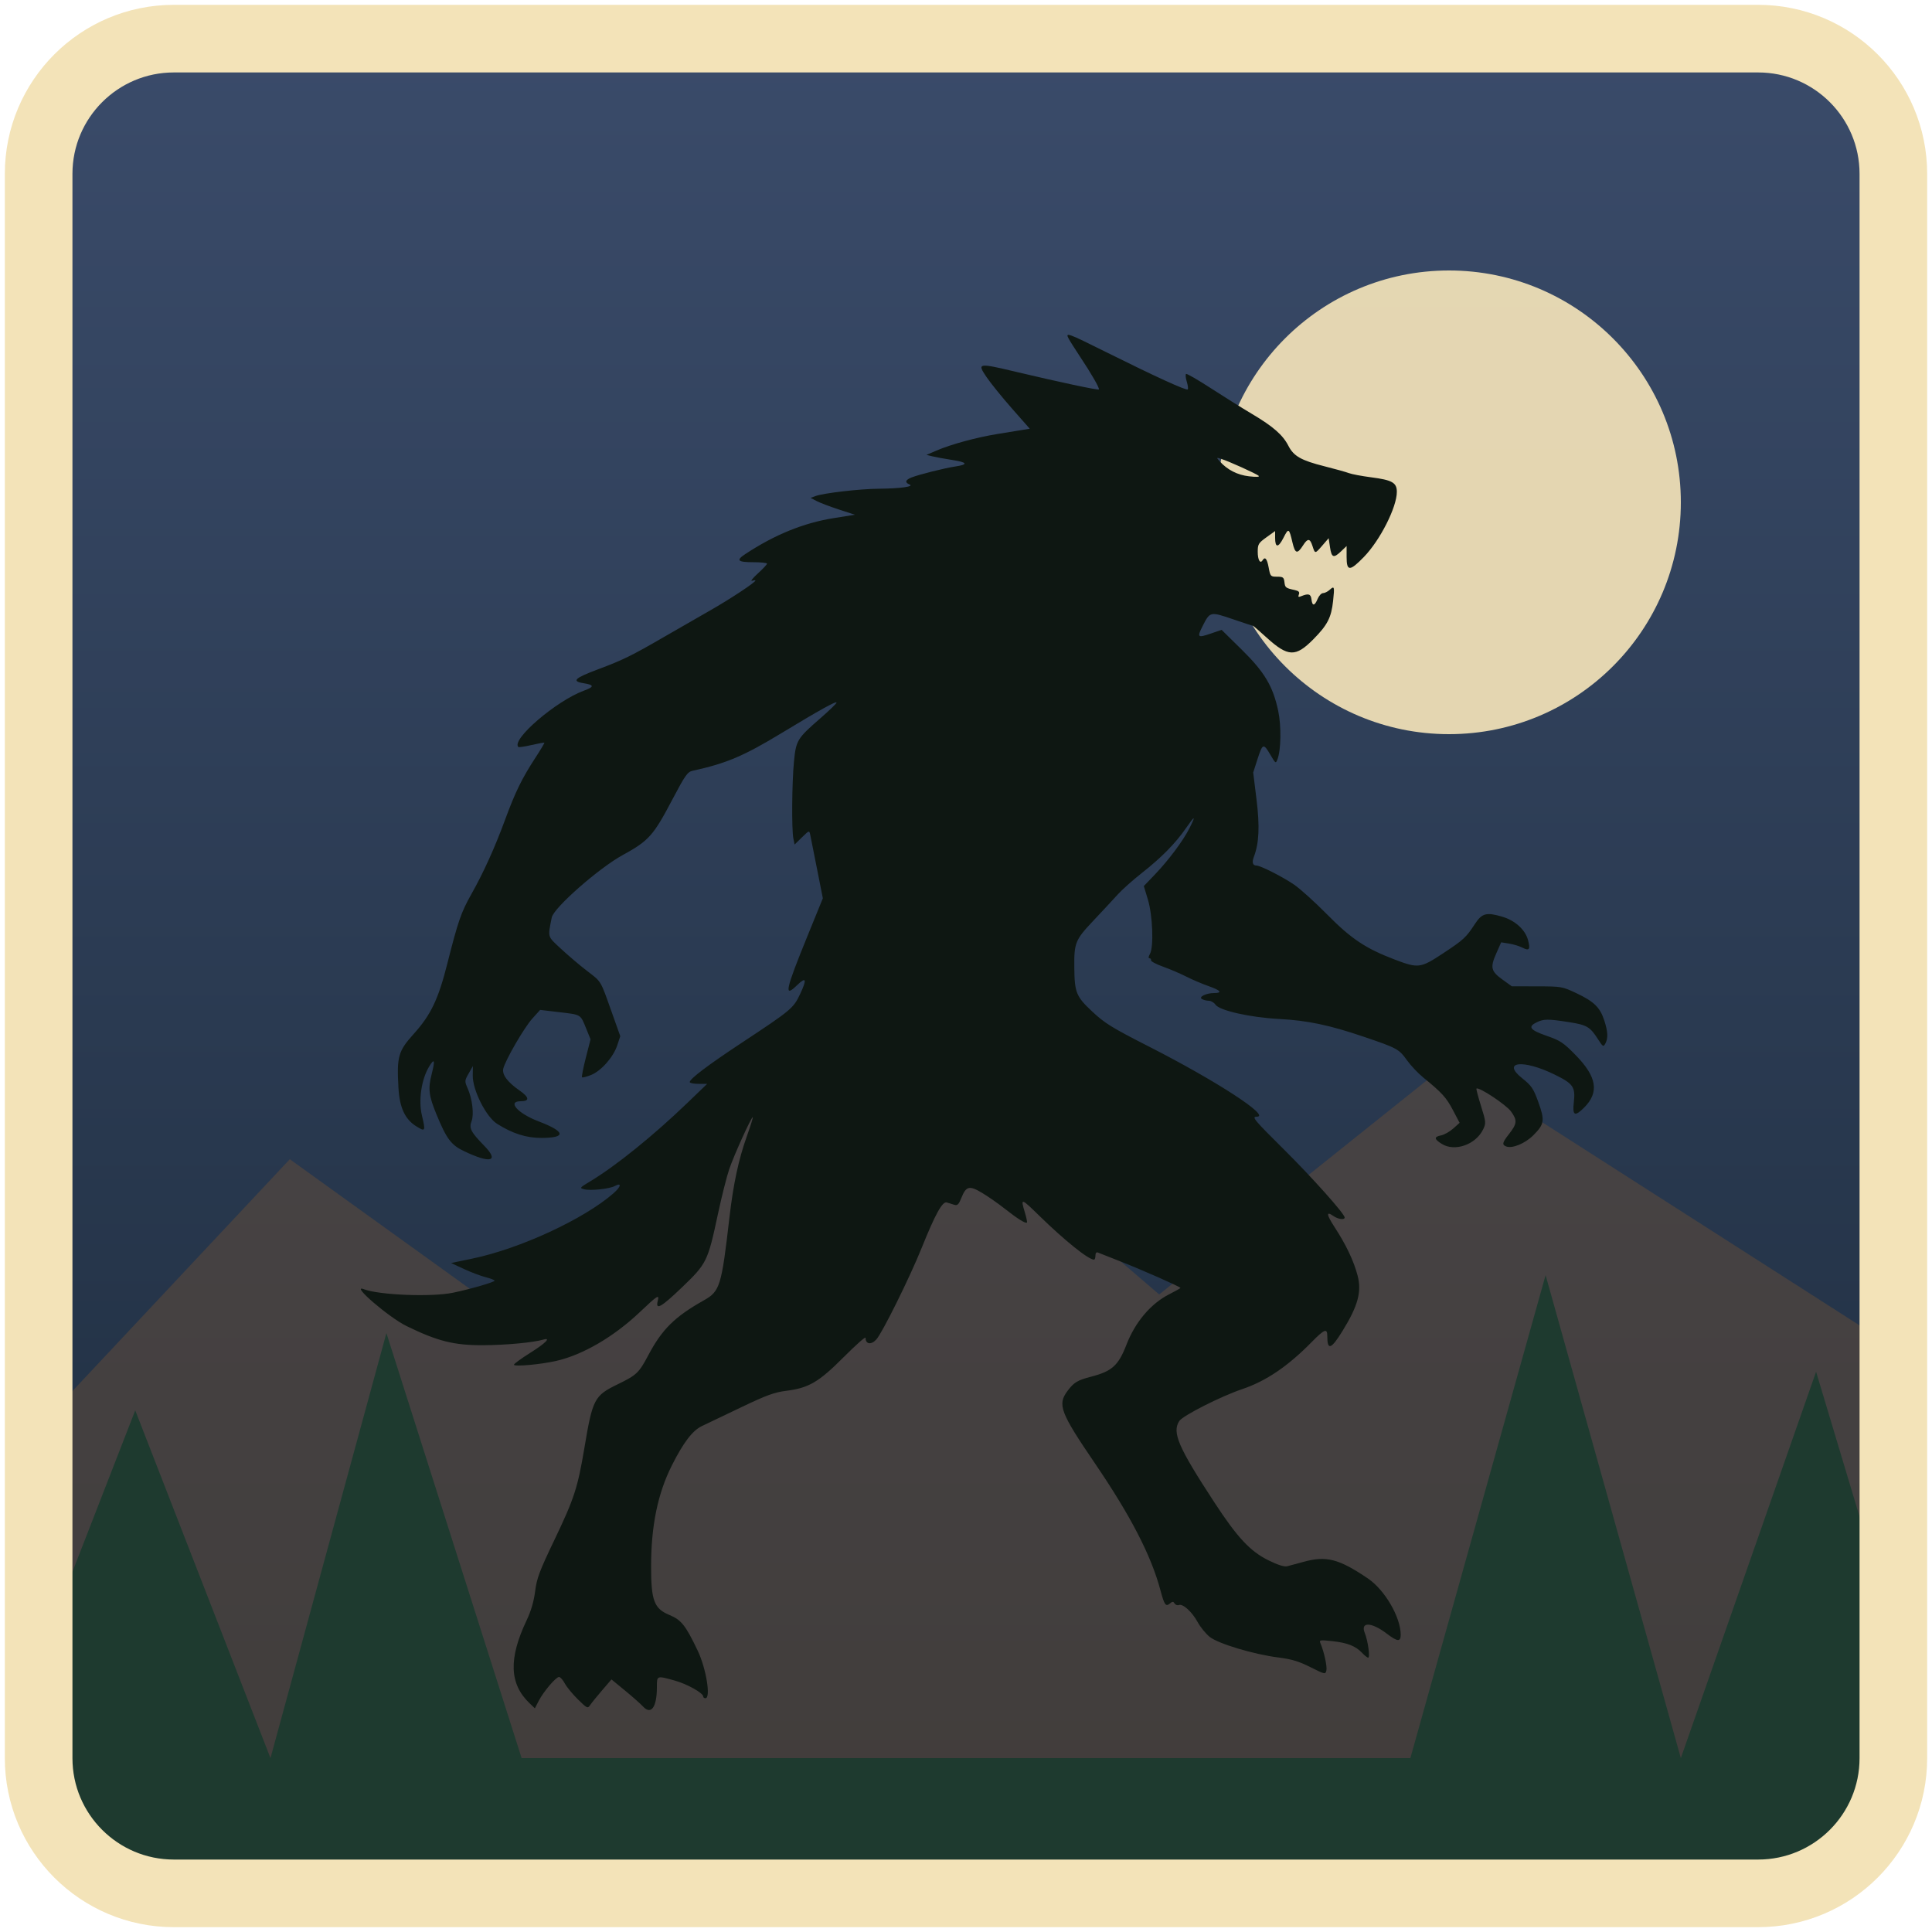
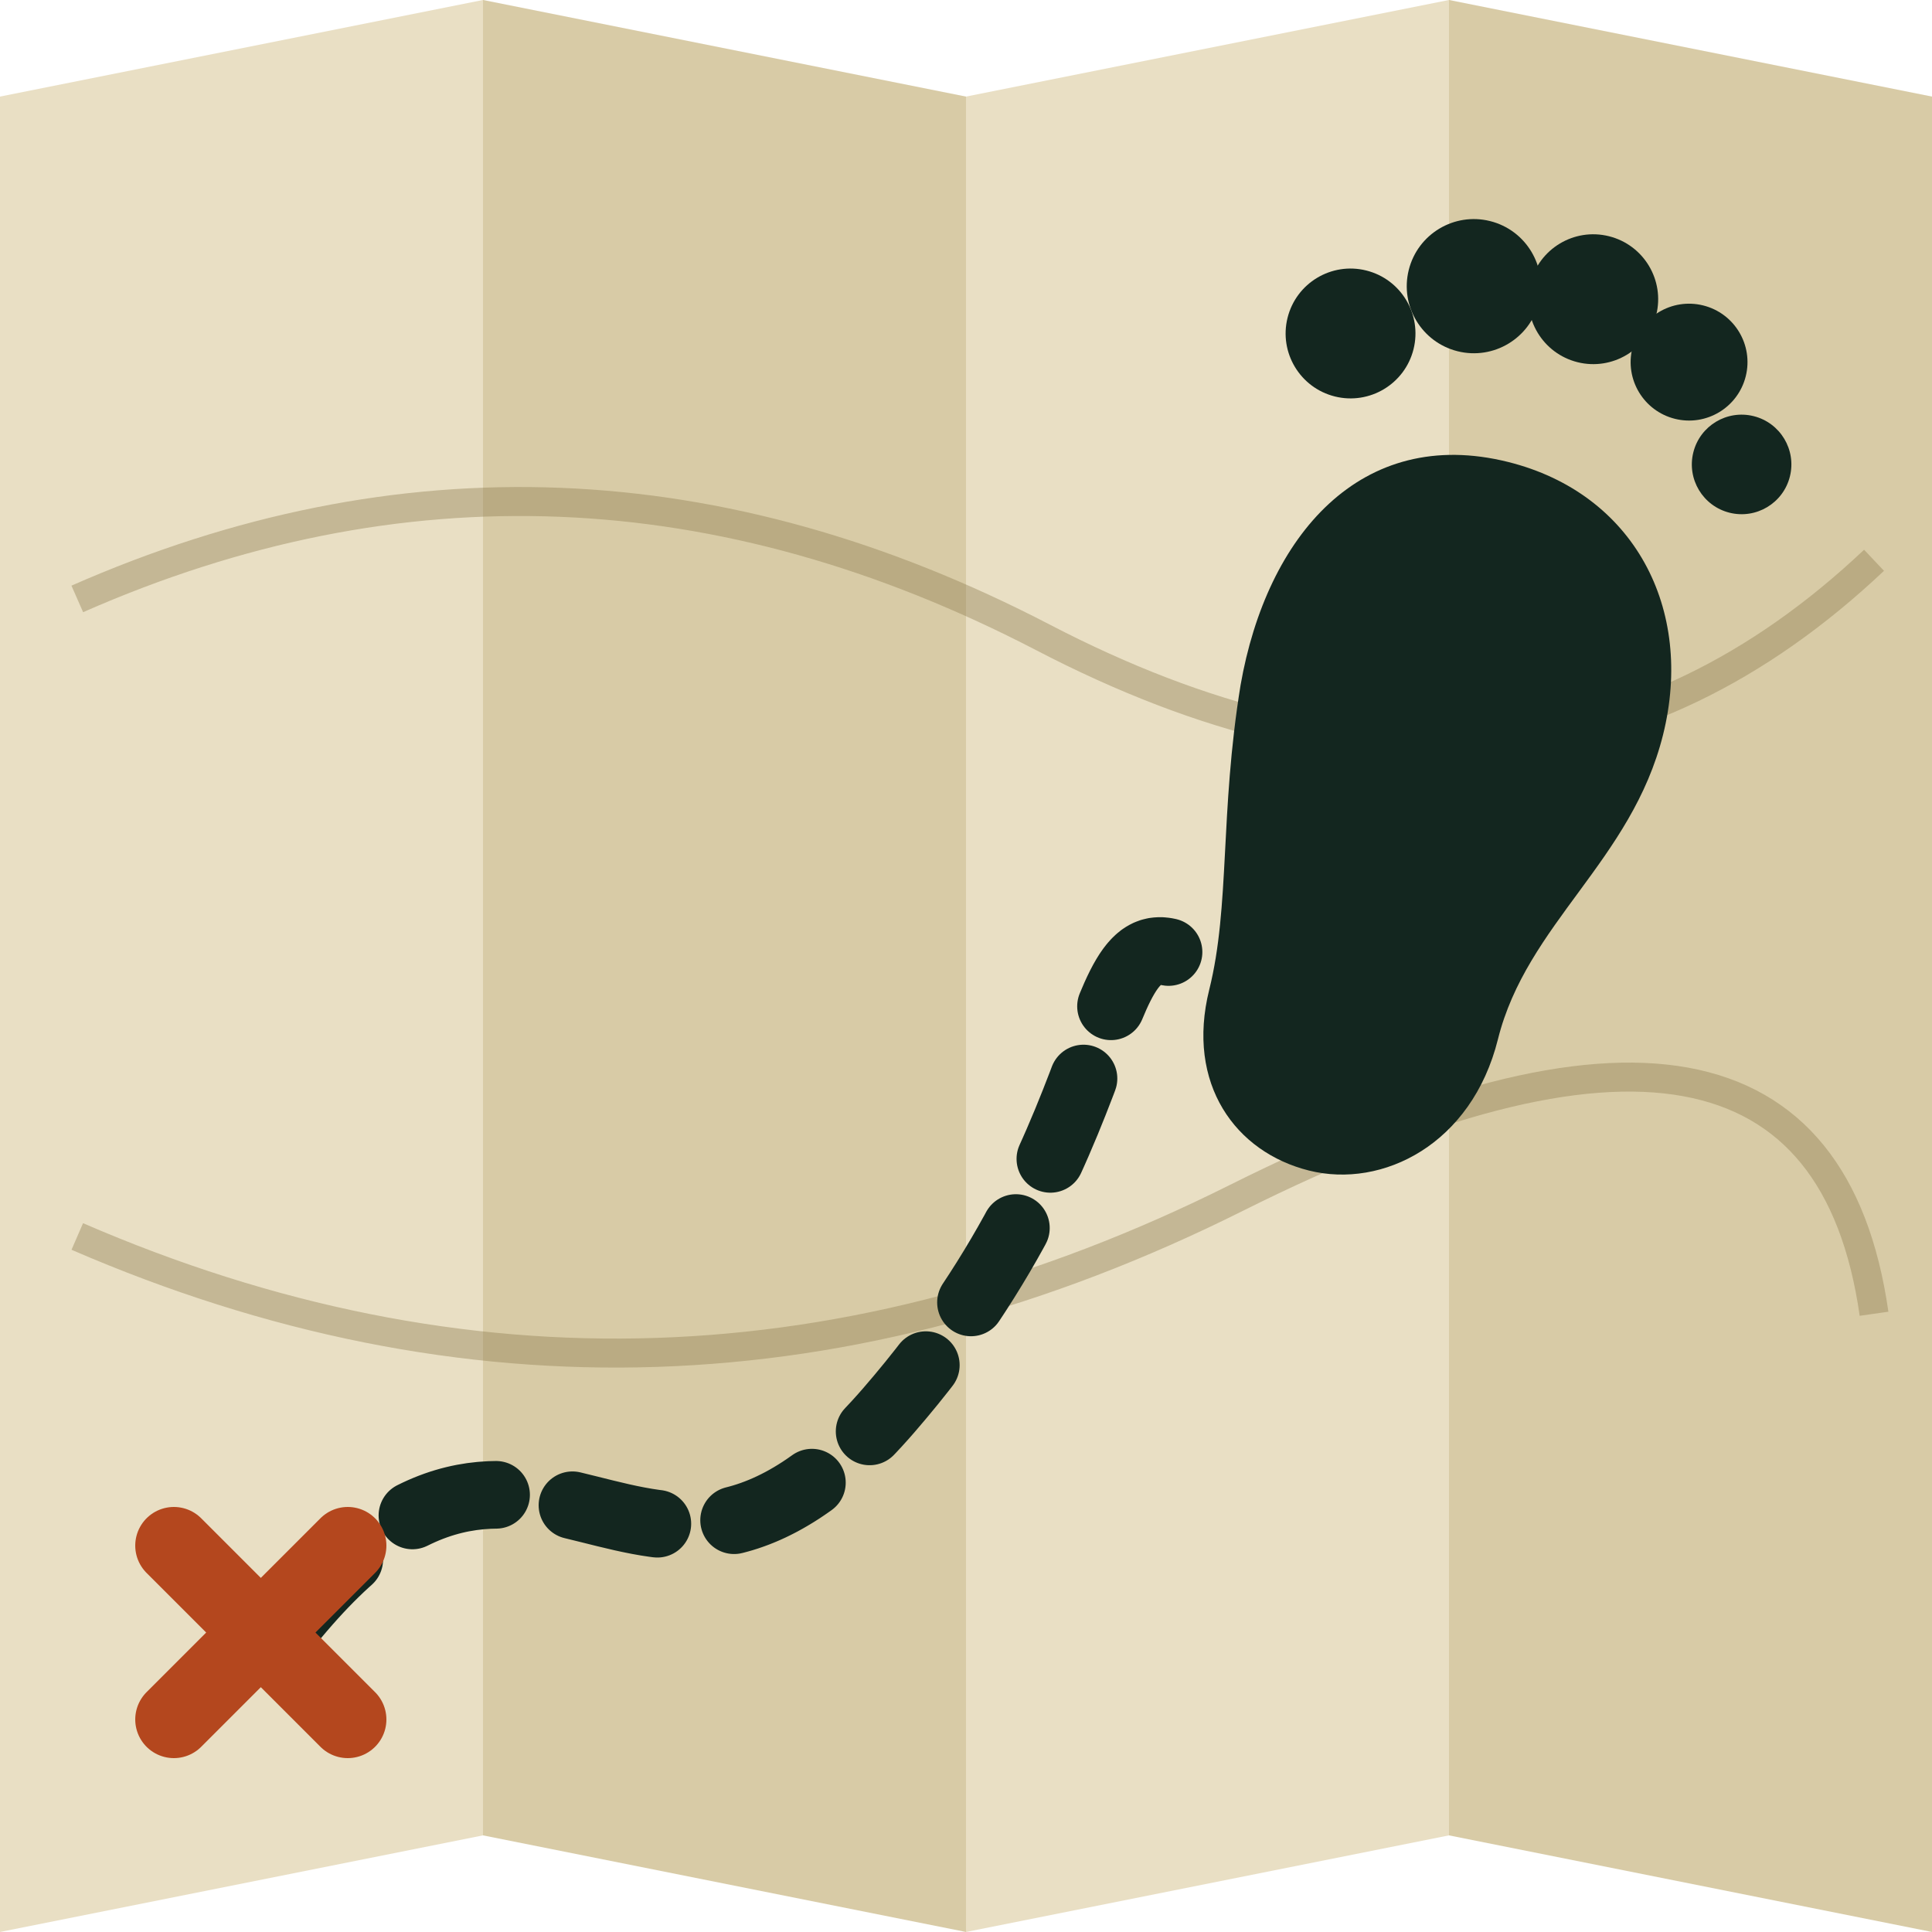
<svg xmlns="http://www.w3.org/2000/svg" viewBox="0 0 200 200">
-   <defs>
-     <linearGradient id="s" x1="0" y1="0" x2="0" y2="1">
-       <stop offset="0" stop-color="#3B4C6B" />
-       <stop offset="1" stop-color="#1B2A3A" />
-     </linearGradient>
-     <clipPath id="c">
-       <rect x="4" y="4" width="192" height="192" rx="14" />
-     </clipPath>
-   </defs>
-   <g clip-path="url(#c)">
-     <rect width="200" height="200" fill="url(#s)" />
-     <circle cx="150" cy="52" r="24" fill="#F3E3B8" opacity=".92" />
-     <path d="M0 152L30 120 55 138 85 104 120 134 150 110 200 142V200H0Z" fill="#5E4A3A" opacity=".55" />
-     <path d="M0 182L14 146 28 182 40 138 54 182 146 182 160 132 174 182 188 142 200 182V200H0Z" fill="#1E3A2F" />
-     <svg x="22" y="26" width="160" height="160" viewBox="0 0 800 800">
-       <path d="M 443.119 45.250 C 443.774 46.487, 446.403 50.650, 448.963 54.500 C 455.002 63.584, 459.285 71.048, 458.760 71.573 C 458.296 72.037, 438.312 67.786, 415.665 62.407 C 396.158 57.773, 395.674 57.863, 400.642 65.195 C 402.764 68.327, 408.663 75.619, 413.750 81.399 L 423 91.909 419.750 92.442 C 417.963 92.735, 412 93.705, 406.500 94.597 C 395.378 96.402, 382.297 99.956, 374.608 103.264 L 369.551 105.440 372.525 106.187 C 374.161 106.599, 378.764 107.441, 382.753 108.058 C 390.817 109.307, 391.357 110.419, 384.406 111.462 C 378.896 112.288, 365.612 115.626, 361.750 117.154 C 358.597 118.402, 358.220 119.756, 360.750 120.750 C 363.473 121.820, 355.974 122.873, 345 122.962 C 334.971 123.043, 316.201 125.219, 312.022 126.784 L 309.544 127.713 312.742 129.367 C 314.501 130.276, 319.667 132.237, 324.220 133.724 L 332.500 136.427 321.500 138.182 C 305.936 140.666, 291.004 146.739, 275.766 156.783 C 270.792 160.062, 271.747 161, 280.059 161 C 283.877 161, 287.004 161.338, 287.008 161.750 C 287.013 162.162, 284.875 164.449, 282.258 166.831 C 279.641 169.213, 278.288 170.914, 279.250 170.612 C 280.212 170.310, 281 170.251, 281 170.481 C 281 171.435, 267.748 180.187, 257.500 186.001 C 251.450 189.434, 240.875 195.510, 234 199.504 C 217.142 209.299, 212.360 211.650, 199.581 216.422 C 187.455 220.951, 185.694 222.608, 191.947 223.607 C 197.651 224.520, 197.720 225.464, 192.230 227.484 C 177.865 232.770, 154.498 252.831, 158.290 256.623 C 158.549 256.883, 161.625 256.434, 165.125 255.625 C 168.625 254.816, 171.610 254.277, 171.759 254.426 C 171.908 254.575, 169.771 258.158, 167.010 262.388 C 160.184 272.844, 156.696 279.981, 151.479 294.166 C 146.086 308.831, 140.248 321.707, 133.874 333 C 128.675 342.210, 127.061 346.894, 121.473 369 C 116.847 387.299, 112.983 395.353, 104.101 405.201 C 96.123 414.048, 95.318 416.901, 96.240 433.071 C 96.826 443.358, 99.630 449.372, 105.544 453.027 C 110.180 455.893, 110.347 455.562, 108.393 447.395 C 106.515 439.548, 108.122 428.618, 112.119 422.044 C 114.906 417.462, 115.300 418.668, 113.417 426.019 C 111.501 433.498, 111.937 437.146, 115.892 446.738 C 121.209 459.631, 123.487 462.654, 130.340 465.911 C 143.958 472.381, 148.533 471.154, 140.713 463.130 C 133.688 455.921, 132.678 453.967, 134.084 450.315 C 135.415 446.857, 134.492 438.932, 132.125 433.500 C 130.424 429.596, 130.435 429.407, 132.577 425.635 L 134.772 421.770 134.698 426.674 C 134.585 434.174, 141.584 448.081, 147.282 451.679 C 155.304 456.744, 162.393 459.001, 170.230 458.985 C 183.268 458.957, 182.711 455.736, 168.745 450.406 C 157.957 446.289, 152.370 440, 159.500 440 C 164.229 440, 164.025 437.982, 158.939 434.458 C 152.664 430.109, 149.742 426.170, 150.506 423.092 C 151.625 418.584, 161.336 401.853, 165.535 397.200 L 169.570 392.727 179.523 393.901 C 190.925 395.246, 190.374 394.911, 193.387 402.323 L 195.671 407.944 193.218 417.521 C 191.869 422.789, 190.987 427.320, 191.258 427.591 C 191.529 427.862, 193.614 427.338, 195.892 426.427 C 201.154 424.321, 207.432 417.227, 209.474 411.078 L 211.056 406.315 206.457 393.408 C 200.624 377.033, 201.446 378.381, 193.611 372.352 C 189.931 369.521, 183.965 364.450, 180.352 361.085 C 173.193 354.416, 173.500 355.458, 175.581 344.897 C 176.565 339.903, 199.942 319.338, 212.343 312.556 C 225.772 305.212, 228.188 302.515, 237.934 283.985 C 244.640 271.238, 245.841 269.528, 248.500 268.946 C 265.964 265.125, 274.809 261.382, 294.367 249.537 C 314.292 237.469, 323.001 232.641, 322.997 233.664 C 322.995 234.124, 319.132 237.860, 314.411 241.966 C 302.631 252.214, 302.015 253.234, 300.948 264.266 C 299.904 275.050, 299.715 299.325, 300.639 303.943 L 301.277 307.135 305.082 303.420 C 308.856 299.735, 308.892 299.724, 309.380 302.102 C 309.650 303.421, 311.229 311.350, 312.888 319.722 L 315.903 334.943 308.053 354.222 C 296.489 382.620, 295.616 386.673, 302.500 380 C 307.262 375.384, 307.787 376.721, 304.212 384.361 C 300.696 391.874, 299.651 392.750, 274 409.687 C 256.400 421.308, 247 428.412, 247 430.093 C 247 430.592, 249.031 431, 251.514 431 L 256.028 431 245.764 440.882 C 228.211 457.783, 208.824 473.435, 195.520 481.446 C 189.946 484.802, 189.855 484.926, 192.467 485.581 C 195.734 486.401, 205.459 485.360, 208.191 483.898 C 211.920 481.902, 211.503 484.184, 207.500 487.676 C 192.196 501.027, 159.137 516.320, 134.500 521.446 L 123.500 523.735 130.129 526.823 C 133.775 528.521, 138.838 530.434, 141.379 531.074 C 143.921 531.714, 146 532.527, 146 532.880 C 146 533.611, 133.481 537.237, 124.500 539.108 C 113.428 541.415, 86.269 540.343, 78.298 537.284 C 71.090 534.518, 91.243 551.889, 100.452 556.379 C 116.541 564.225, 124.976 566.336, 140 566.276 C 151.831 566.228, 165.896 564.921, 171.250 563.372 C 175.421 562.165, 172.367 565.252, 164.520 570.177 C 159.855 573.105, 156.030 575.890, 156.020 576.367 C 155.994 577.487, 169.659 576.270, 177.819 574.425 C 191.608 571.308, 207.629 561.971, 221.135 549.178 C 230.500 540.309, 231.343 539.784, 230.438 543.391 C 229.190 548.363, 232.174 546.696, 242.871 536.446 C 255.850 524.008, 256.340 523.013, 261.608 498.341 C 263.507 489.449, 266.137 479.008, 267.453 475.139 C 269.926 467.867, 279.065 447.731, 279.634 448.300 C 279.810 448.477, 278.438 452.869, 276.584 458.061 C 272.275 470.124, 269.547 482.895, 267.516 500.500 C 263.456 535.705, 262.631 538.369, 254.357 543.029 C 239.195 551.569, 232.700 557.986, 225.540 571.500 C 220.714 580.607, 219.518 581.742, 209.729 586.500 C 197.592 592.400, 196.745 594.018, 192.473 619.500 C 189.016 640.116, 187.194 645.697, 176.912 667.166 C 169.210 683.248, 167.835 686.917, 166.979 693.665 C 166.314 698.914, 164.869 703.850, 162.598 708.631 C 153.191 728.439, 153.633 741.568, 164.042 751.540 L 166.844 754.225 168.835 750.363 C 171.304 745.571, 177.744 738, 179.351 738 C 180.008 738, 181.364 739.520, 182.364 741.378 C 183.365 743.236, 186.420 746.948, 189.154 749.628 C 193.939 754.318, 194.175 754.425, 195.481 752.500 C 196.226 751.400, 199.008 747.973, 201.662 744.885 L 206.487 739.269 213.493 745.021 C 217.347 748.184, 221.560 751.916, 222.856 753.314 C 227.018 757.802, 230 753.643, 230 743.351 C 230 737.181, 229.825 737.246, 239.276 739.867 C 245.708 741.651, 254 746.307, 254 748.136 C 254 748.611, 254.508 749, 255.128 749 C 258.034 749, 255.521 733.568, 251.114 724.346 C 244.839 711.217, 242.648 708.460, 236.456 705.893 C 228.562 702.621, 226.999 698.474, 227.004 680.815 C 227.010 659.723, 230.437 643.045, 237.751 628.500 C 243.674 616.723, 248.454 610.439, 253.215 608.171 C 255.572 607.048, 264.700 602.683, 273.500 598.472 C 286.750 592.131, 290.789 590.653, 297 589.873 C 308.627 588.412, 313.810 585.366, 326.750 572.389 C 332.938 566.184, 338 561.702, 338 562.431 C 338 565.773, 340.869 566.244, 343.557 563.344 C 346.616 560.044, 360.874 531.270, 367.018 516 C 374.104 498.388, 377.801 491.699, 380.063 492.400 C 381.128 492.730, 382.884 493.273, 383.965 493.608 C 385.560 494.101, 386.242 493.435, 387.585 490.078 C 390.074 483.858, 391.729 483.465, 398.436 487.503 C 401.571 489.391, 406.918 493.135, 410.318 495.824 C 416.656 500.835, 420.880 503.453, 421.549 502.784 C 421.757 502.577, 421.268 500.219, 420.463 497.544 C 418.180 489.956, 418.462 490.016, 427.750 499.094 C 441.053 512.096, 453.355 521.982, 456.250 521.996 C 456.663 521.998, 457 521.052, 457 519.893 C 457 518.600, 457.483 517.985, 458.250 518.301 C 458.938 518.584, 464.225 520.670, 470 522.937 C 481.393 527.410, 501 536.068, 501 536.626 C 501 536.816, 498.399 538.284, 495.220 539.889 C 485.722 544.683, 477.583 554.271, 473.055 566 C 468.903 576.754, 465.599 579.753, 454.840 582.542 C 447.649 584.405, 445.798 585.530, 442.441 590.080 C 437.285 597.068, 438.851 601.168, 456.672 627.335 C 475.223 654.575, 485.849 675.135, 490.607 693 C 492.674 700.760, 493.380 701.759, 495.534 699.972 C 496.880 698.855, 497.291 698.853, 497.975 699.960 C 498.428 700.692, 499.418 701.053, 500.177 700.762 C 502.263 699.962, 506.942 704.204, 509.880 709.559 C 511.321 712.186, 514.126 715.639, 516.113 717.232 C 520.537 720.778, 538.927 726.298, 551.678 727.906 C 558.495 728.765, 562.263 729.902, 568.257 732.905 C 575.825 736.697, 576.027 736.740, 576.534 734.646 C 577.015 732.661, 575.356 725.034, 573.482 720.617 C 572.729 718.839, 573.073 718.774, 579.592 719.457 C 587.370 720.273, 591.690 721.977, 595.053 725.556 C 596.316 726.900, 597.712 728, 598.155 728 C 599.248 728, 598.052 719.287, 596.399 715.206 C 594.025 709.343, 599.872 709.520, 607.770 715.551 C 613.313 719.783, 615 719.925, 615 716.159 C 615 707.075, 606.803 692.975, 598.083 687.061 C 582.938 676.788, 576.414 675.119, 564.500 678.472 C 561.200 679.400, 557.464 680.406, 556.198 680.707 C 554.709 681.060, 551.306 679.973, 546.554 677.624 C 537.064 672.934, 530.463 665.853, 518.470 647.500 C 499.799 618.927, 496.554 611.382, 500.409 605.498 C 502.235 602.712, 522.017 592.687, 532.929 589.019 C 545.273 584.870, 556.608 577.193, 568.923 564.642 C 575.504 557.936, 577 557.350, 577 561.477 C 577 569.192, 578.959 568.524, 584.968 558.760 C 592.917 545.843, 594.881 538.586, 592.688 530.226 C 590.700 522.645, 586.752 514.328, 580.819 505.222 C 576.531 498.640, 576.311 496.704, 580.158 499.398 C 582.589 501.101, 586 501.553, 586 500.172 C 586 498.300, 569.221 479.504, 554.612 465.012 C 538.945 449.470, 537.726 448, 540.500 448 C 548.053 448, 519.786 429.594, 484.978 411.846 C 465.342 401.834, 461.845 399.676, 455.240 393.488 C 447.041 385.807, 446.196 383.727, 446.060 370.890 C 445.923 357.991, 446.521 356.512, 455.909 346.560 C 460.634 341.551, 466.323 335.433, 468.550 332.965 C 470.778 330.497, 476.403 325.487, 481.050 321.833 C 491.230 313.827, 498.405 306.528, 503.905 298.584 C 508.555 291.867, 509.084 291.929, 505.607 298.783 C 502.339 305.223, 494.838 315.269, 487.847 322.566 L 482.036 328.632 484.138 335.566 C 486.630 343.790, 487.248 360.137, 485.203 363.750 C 484.412 365.147, 484.322 366, 484.965 366 C 485.534 366, 485.887 366.457, 485.750 367.015 C 485.612 367.573, 488.425 369.074, 492 370.350 C 495.575 371.626, 500.975 373.935, 504 375.481 C 507.025 377.027, 512.313 379.276, 515.750 380.479 C 521.875 382.623, 522.911 384, 518.398 384 C 514.440 384, 510.330 385.965, 512.034 387.042 C 512.840 387.552, 514.458 387.976, 515.628 387.985 C 516.798 387.993, 518.373 388.905, 519.128 390.012 C 521.199 393.049, 536.952 396.601, 551.933 397.407 C 566.886 398.213, 578.012 400.549, 596 406.659 C 613.261 412.523, 614.068 412.964, 618.286 418.836 C 620.226 421.535, 623.954 425.489, 626.571 427.622 C 636.370 435.608, 638.588 438.038, 641.995 444.522 L 645.489 451.174 642.188 454.123 C 640.373 455.745, 637.563 457.337, 635.944 457.661 C 632.148 458.420, 632.226 459.543, 636.250 462.070 C 642.993 466.305, 653.912 462.446, 657.708 454.486 C 659.207 451.343, 659.148 450.719, 656.580 442.483 C 655.090 437.705, 654.021 433.646, 654.204 433.463 C 655.309 432.357, 669.543 441.767, 672.096 445.291 C 675.450 449.921, 675.280 451.612, 670.899 457.191 C 667.583 461.414, 667.349 462.536, 669.607 463.403 C 672.752 464.610, 679.396 461.867, 683.663 457.600 C 689.377 451.887, 689.669 449.944, 686.244 440.454 C 683.679 433.349, 682.774 432.021, 677.766 428.007 C 667.076 419.441, 678.407 418.214, 694.633 426.180 C 704.392 430.971, 705.511 432.603, 704.589 440.690 C 703.814 447.480, 705.123 448.112, 709.953 443.282 C 717.833 435.402, 716.552 427.381, 705.628 416.207 C 699.215 409.647, 697.661 408.611, 690.491 406.119 C 681.822 403.107, 680.618 401.429, 685.457 399.109 C 689.090 397.368, 691.205 397.359, 702 399.037 C 711.348 400.491, 712.986 401.445, 717.075 407.826 C 719.658 411.856, 719.922 412.015, 720.924 410.142 C 722.419 407.349, 722.270 404.066, 720.386 398.231 C 718.207 391.485, 715.076 388.401, 706.089 384.149 C 698.608 380.610, 698.316 380.559, 685.500 380.530 L 672.500 380.500 667.721 377.060 C 661.709 372.732, 661.236 370.785, 664.437 363.547 L 667.003 357.745 671.106 358.401 C 673.363 358.762, 676.487 359.718, 678.048 360.525 C 681.577 362.350, 682.225 361.399, 680.850 356.418 C 679.385 351.112, 674.078 346.369, 667.452 344.443 C 659.299 342.073, 657.048 342.683, 653.416 348.246 C 648.826 355.277, 647.571 356.432, 636.828 363.516 C 625.234 371.161, 624.100 371.304, 611.876 366.652 C 596.842 360.931, 589.344 355.921, 576.846 343.249 C 570.606 336.922, 562.901 329.978, 559.725 327.818 C 553.724 323.738, 542.381 318.002, 540.309 318.001 C 538.401 318, 537.911 316.365, 538.978 313.559 C 541.705 306.386, 542.103 297.866, 540.368 283.785 L 538.653 269.856 540.884 262.928 C 543.528 254.720, 543.973 254.571, 547.561 260.694 C 550.249 265.280, 550.334 265.332, 551.244 262.944 C 553.063 258.170, 553.246 245.753, 551.610 238 C 548.914 225.220, 544.559 217.904, 532.714 206.253 L 522.296 196.006 516.732 197.920 C 509.866 200.282, 509.489 199.942, 512.467 194.065 C 516.300 186.501, 516.349 186.490, 528.090 190.483 C 533.779 192.417, 538.552 194, 538.697 194 C 538.842 194, 541.905 196.669, 545.504 199.930 C 556.695 210.072, 560.576 210.219, 569.825 200.856 C 577.130 193.459, 579.076 189.672, 580.010 181.028 C 580.821 173.524, 580.677 173.077, 578.177 175.339 C 577.168 176.253, 575.645 177, 574.793 177 C 573.940 177, 572.683 178.350, 572 180 C 570.451 183.741, 569.229 183.837, 568.816 180.250 C 568.492 177.432, 567.294 177.046, 563.576 178.563 C 562.040 179.189, 561.781 179.013, 562.291 177.684 C 562.765 176.448, 562.232 175.868, 560.215 175.427 C 555.430 174.380, 555.150 174.166, 554.822 171.309 C 554.538 168.830, 554.091 168.500, 551.018 168.500 C 547.654 168.500, 547.506 168.339, 546.660 163.750 C 545.809 159.139, 544.781 157.928, 543.490 160.016 C 542.252 162.020, 541 159.805, 541 155.611 C 541 151.693, 541.373 151.071, 545.500 148.107 L 550 144.876 550 148.379 C 550 153.631, 551.640 153.632, 554.309 148.382 C 556.966 143.152, 557.216 143.281, 558.979 150.796 C 560.359 156.680, 561.475 156.968, 564.500 152.221 C 566.870 148.502, 568.039 148.585, 569.324 152.563 C 570.673 156.735, 570.653 156.735, 574.354 152.453 L 577.709 148.572 578.416 153.286 C 579.227 158.699, 580.277 159.067, 584.195 155.313 L 587 152.626 587 158.313 C 587 165.814, 588.655 165.802, 595.976 158.250 C 604.355 149.607, 613 132.520, 613 124.602 C 613 119.814, 610.623 118.464, 599.699 117.051 C 594.859 116.424, 589.684 115.450, 588.199 114.884 C 586.715 114.319, 581 112.724, 575.500 111.339 C 563.497 108.318, 559.606 106.109, 556.882 100.769 C 554.016 95.150, 549.043 90.796, 538 84.235 C 532.775 81.131, 523.134 75.105, 516.576 70.844 C 510.017 66.583, 504.322 63.301, 503.920 63.550 C 503.517 63.798, 503.671 65.576, 504.261 67.500 C 504.852 69.424, 505.082 71.251, 504.773 71.560 C 504.068 72.265, 488.193 65.019, 463.221 52.593 C 442.362 42.214, 441.311 41.830, 443.119 45.250 M 521.336 108.790 C 525.248 113.173, 530.478 115.845, 536.500 116.538 C 540.245 116.969, 542.124 116.876, 541.500 116.291 C 540.352 115.215, 525.742 108.621, 522 107.490 C 519.539 106.746, 519.529 106.766, 521.336 108.790" stroke="none" fill="#0E1712" fill-rule="evenodd" />
-     </svg>
+   <g transform="translate(0 0) scale(1.0)">
+     <path d="M0 10L50 0V190L0 200Z" fill="#E9DFC4" />
+     <path d="M50 0L100 10V200L50 190Z" fill="#D8CBA6" />
+     <path d="M100 10L150 0V190L100 200Z" fill="#E9DFC4" />
+     <path d="M150 0L200 10V200L150 190Z" fill="#D8CBA6" />
+     <g fill="none" stroke="#8C7B4E" stroke-width="3" opacity=".4">
+       <path d="M8 62q50-22 100 4t86-8" />
+       <path d="M8 128q60 26 120-4t66 12" />
+     </g>
+     <path d="M30 168C56 136 66 176 92 146S112 92 124 100" fill="none" stroke="#13261F" stroke-width="7.0" stroke-dasharray="9.0 8.0" stroke-linecap="round" />
+     <g transform="rotate(14 150 74) translate(116 18) scale(1.12)" fill="#13261F">
+       <path d="M30 26c-14 0-20 12-19 26 1 12 4 20 4 28 0 9 6 14 13 14s14-6 14-16c0-11 8-19 8-31 0-12-8-21-20-21Z" />
+       <circle cx="13" cy="18" r="6" />
+       <circle cx="23" cy="11" r="6.2" />
+       <circle cx="34" cy="9.5" r="6" />
+       <circle cx="44" cy="13" r="5.4" />
+       <circle cx="51" cy="21" r="4.6" />
+     </g>
+     <path d="M18 178l18-18M18 160l18 18" stroke="#B4471E" stroke-width="8.0" stroke-linecap="round" />
  </g>
-   <rect x="4" y="4" width="192" height="192" rx="14" fill="none" stroke="#F3E3B8" stroke-width="7" />
</svg>
